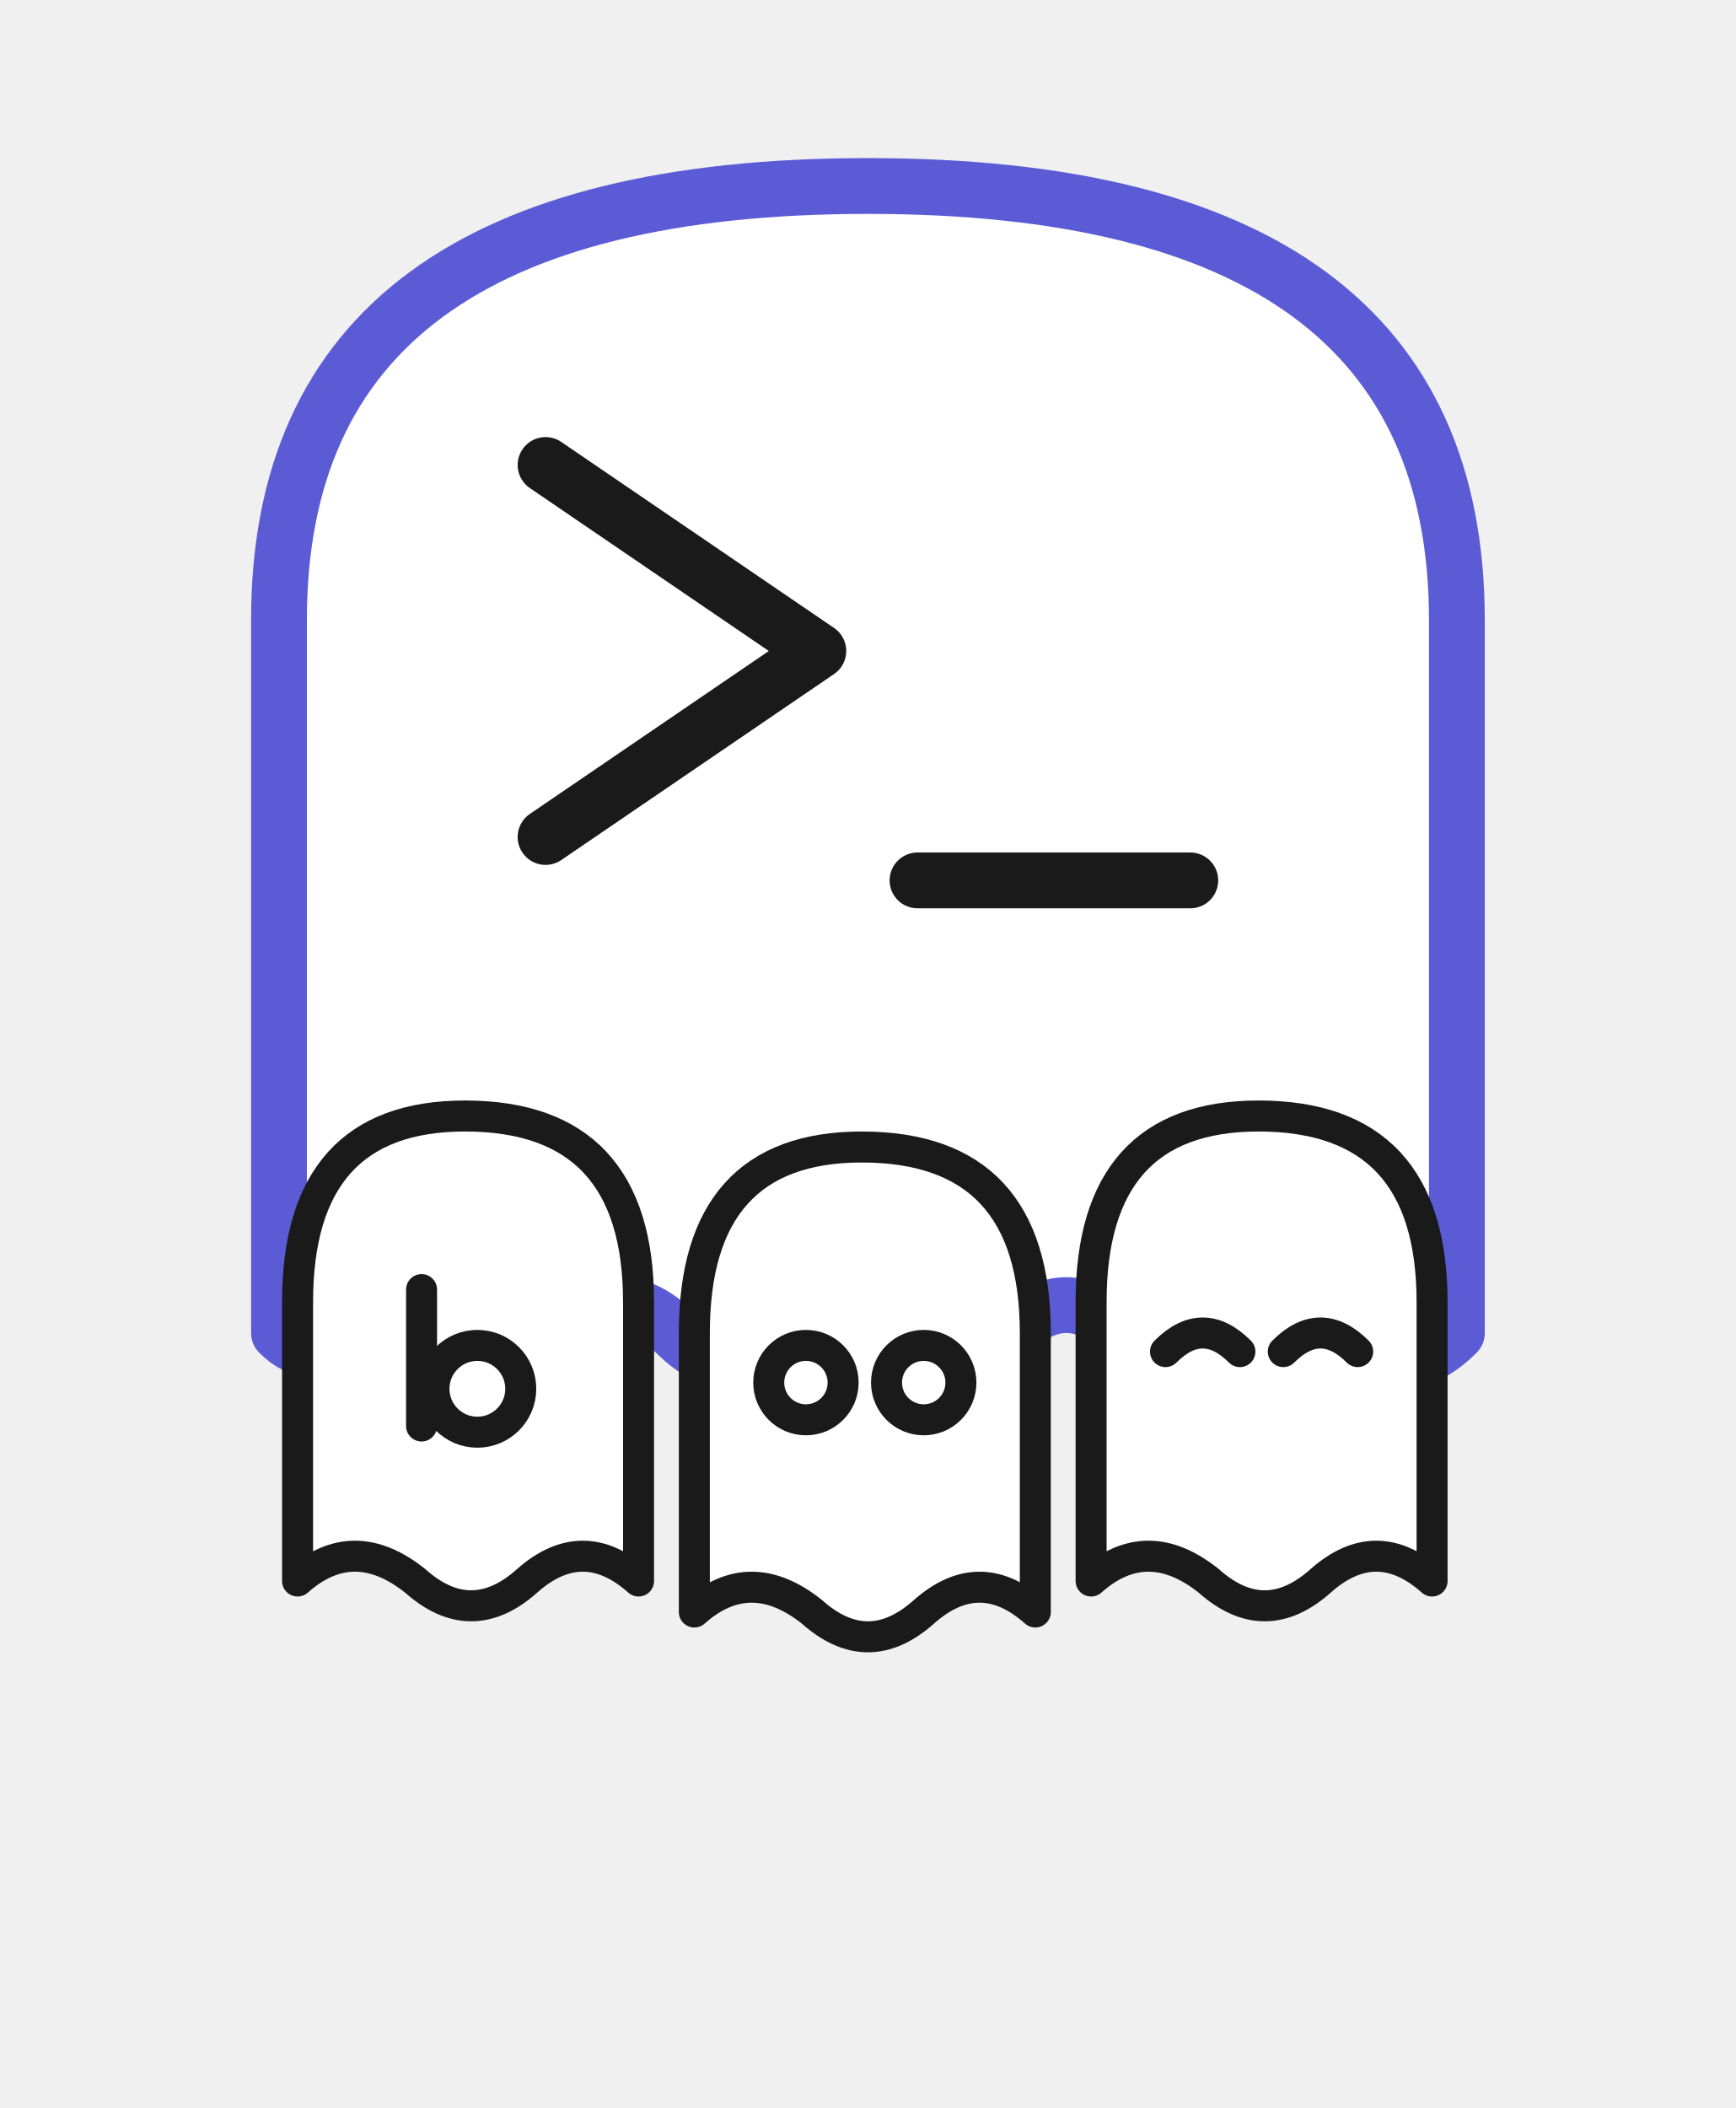
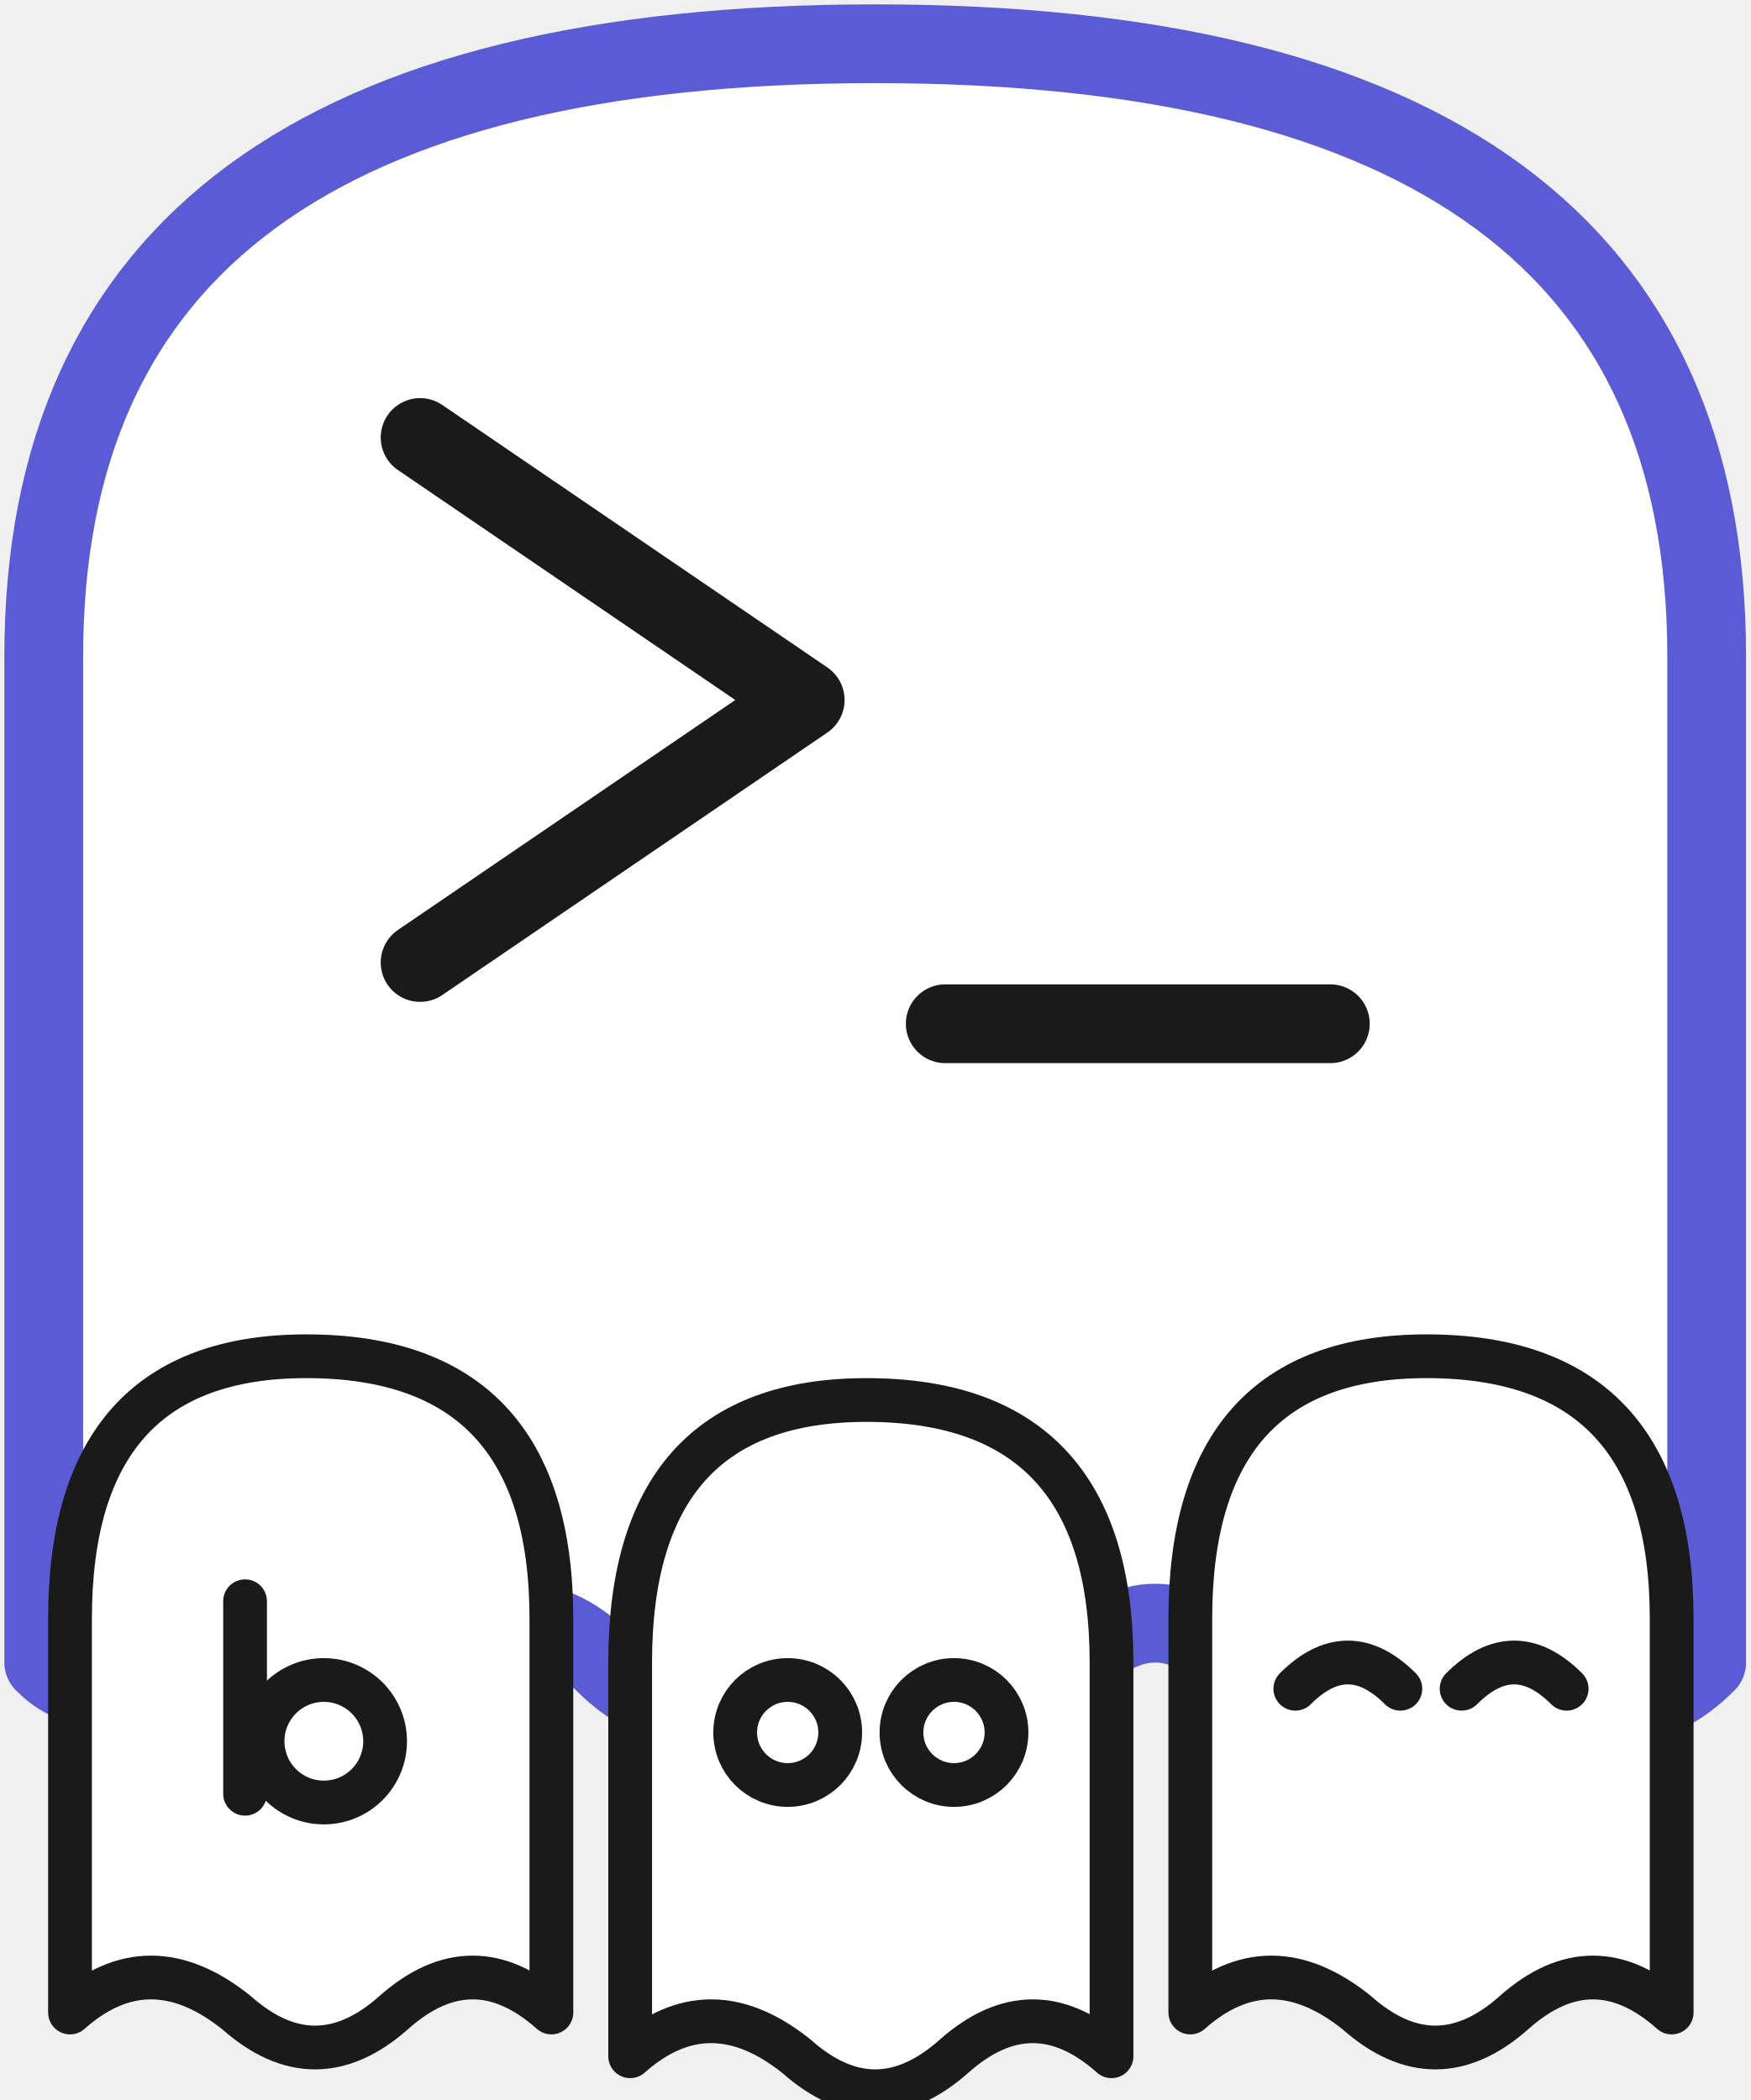
- <svg xmlns="http://www.w3.org/2000/svg" viewBox="0 0 280 340" fill="none">
+ <svg xmlns="http://www.w3.org/2000/svg" viewBox="40 25 200 240" fill="none">
  <defs>
    <style>
      .papa {
        stroke: #5B5BD6;
        stroke-width: 9;
        stroke-linejoin: round;
        stroke-linecap: round;
        fill: #ffffff;
      }
      .baby {
        stroke: #1a1a1a;
        stroke-width: 5;
        stroke-linejoin: round;
        stroke-linecap: round;
        fill: #ffffff;
      }
      .face-fill   { fill: #1a1a1a; stroke: none; }
      .face-stroke { stroke: #1a1a1a; stroke-width: 5; stroke-linecap: round; fill: none; }
      .prompt {
        stroke: #1a1a1a;
        stroke-width: 9;
        stroke-linejoin: round;
        stroke-linecap: round;
        fill: none;
      }
    </style>
  </defs>
  <path class="papa" d="M 45 100            Q 45 30, 140 30            Q 235 30, 235 100            L 235 215            Q 226 224, 217 215            Q 208 206, 199 215            Q 190 224, 181 215            Q 172 206, 163 215            Q 154 224, 145 215            Q 136 206, 127 215            Q 118 224, 109 215            Q 100 206, 91 215            Q 82 224, 73 215            Q 64 206, 55 215            Q 50 220, 45 215            Z" />
  <polyline class="prompt" points="88,75 132,105 88,135" />
  <line class="prompt" x1="148" y1="142" x2="192" y2="142" />
  <g transform="translate(48 180)">
    <path class="baby" d="M 0 30 Q 0 0, 27 0 Q 55 0, 55 30 L 55 75              Q 46 67, 37 75 Q 28 83, 19 75 Q 9 67, 0 75 Z" />
    <line stroke="#1a1a1a" stroke-width="5" stroke-linecap="round" x1="20" y1="28" x2="20" y2="50" />
    <circle class="face-stroke" cx="29" cy="44" r="7" />
  </g>
  <g transform="translate(112 185)">
    <path class="baby" d="M 0 30 Q 0 0, 27 0 Q 55 0, 55 30 L 55 75              Q 46 67, 37 75 Q 28 83, 19 75 Q 9 67, 0 75 Z" />
    <circle class="face-stroke" cx="18" cy="38" r="6" />
    <circle class="face-stroke" cx="37" cy="38" r="6" />
  </g>
  <g transform="translate(176 180)">
    <path class="baby" d="M 0 30 Q 0 0, 27 0 Q 55 0, 55 30 L 55 75              Q 46 67, 37 75 Q 28 83, 19 75 Q 9 67, 0 75 Z" />
    <path class="face-stroke" d="M 12 38 Q 18 32, 24 38" />
    <path class="face-stroke" d="M 31 38 Q 37 32, 43 38" />
  </g>
</svg>
